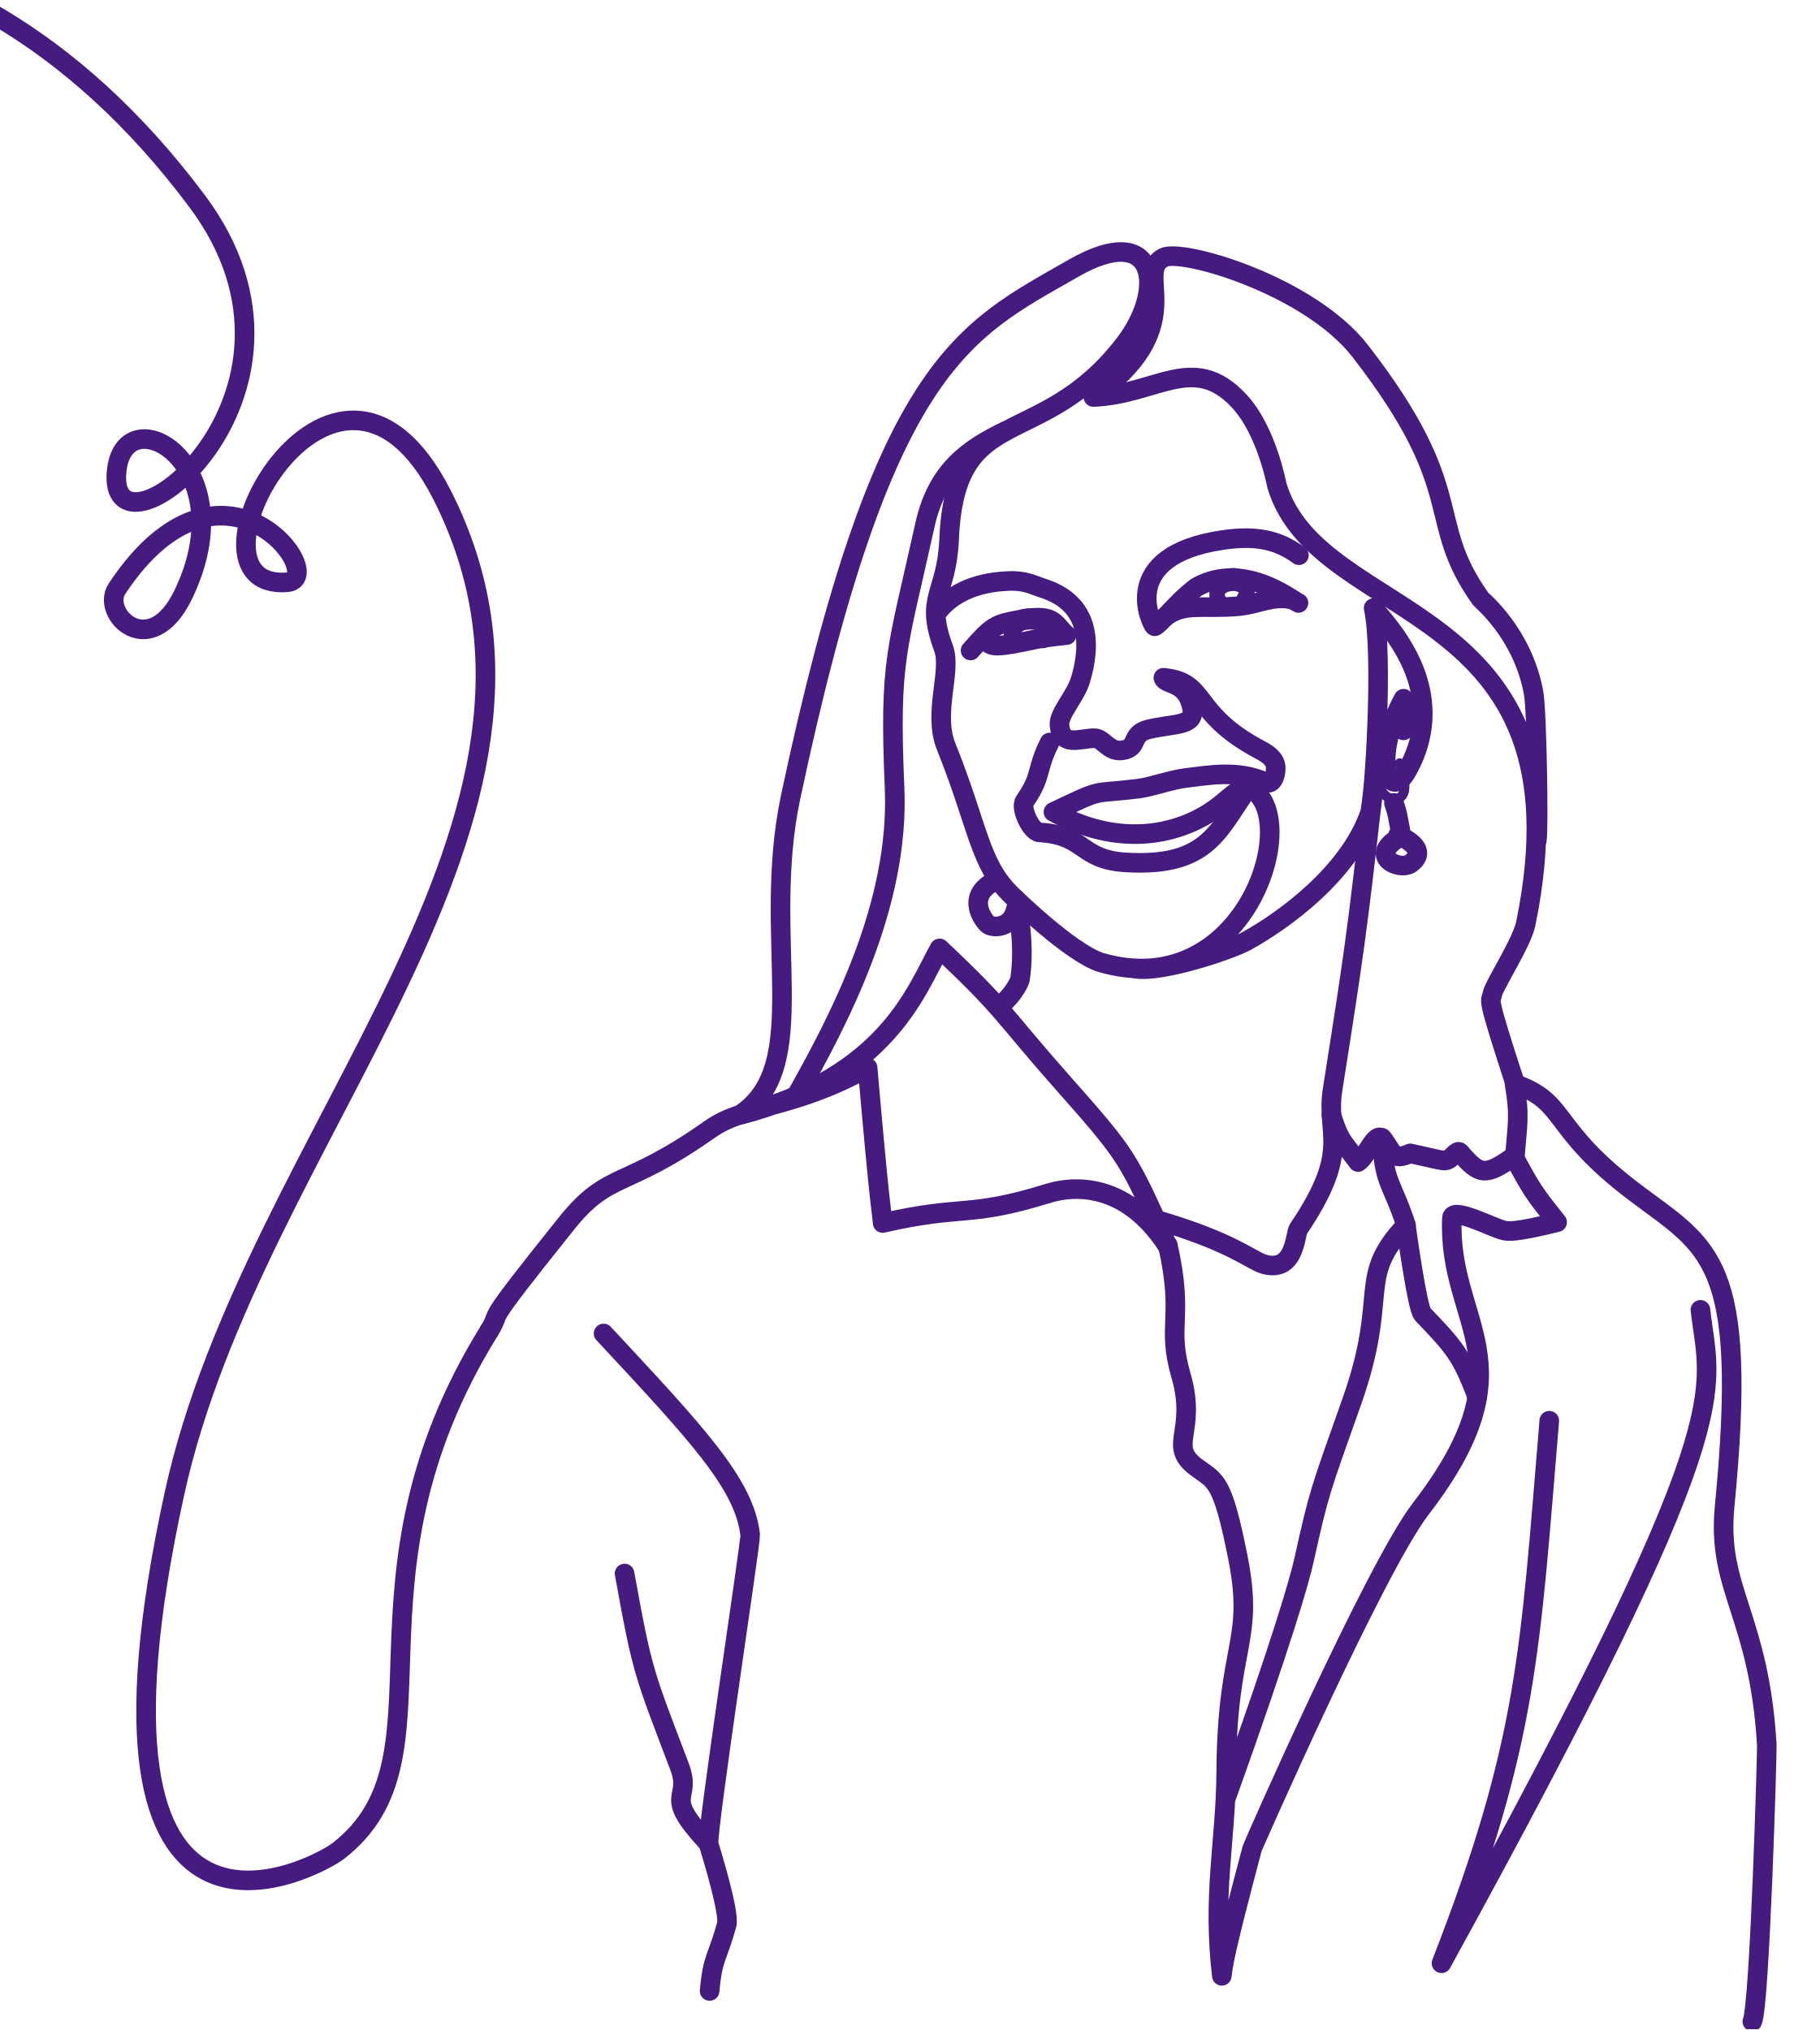
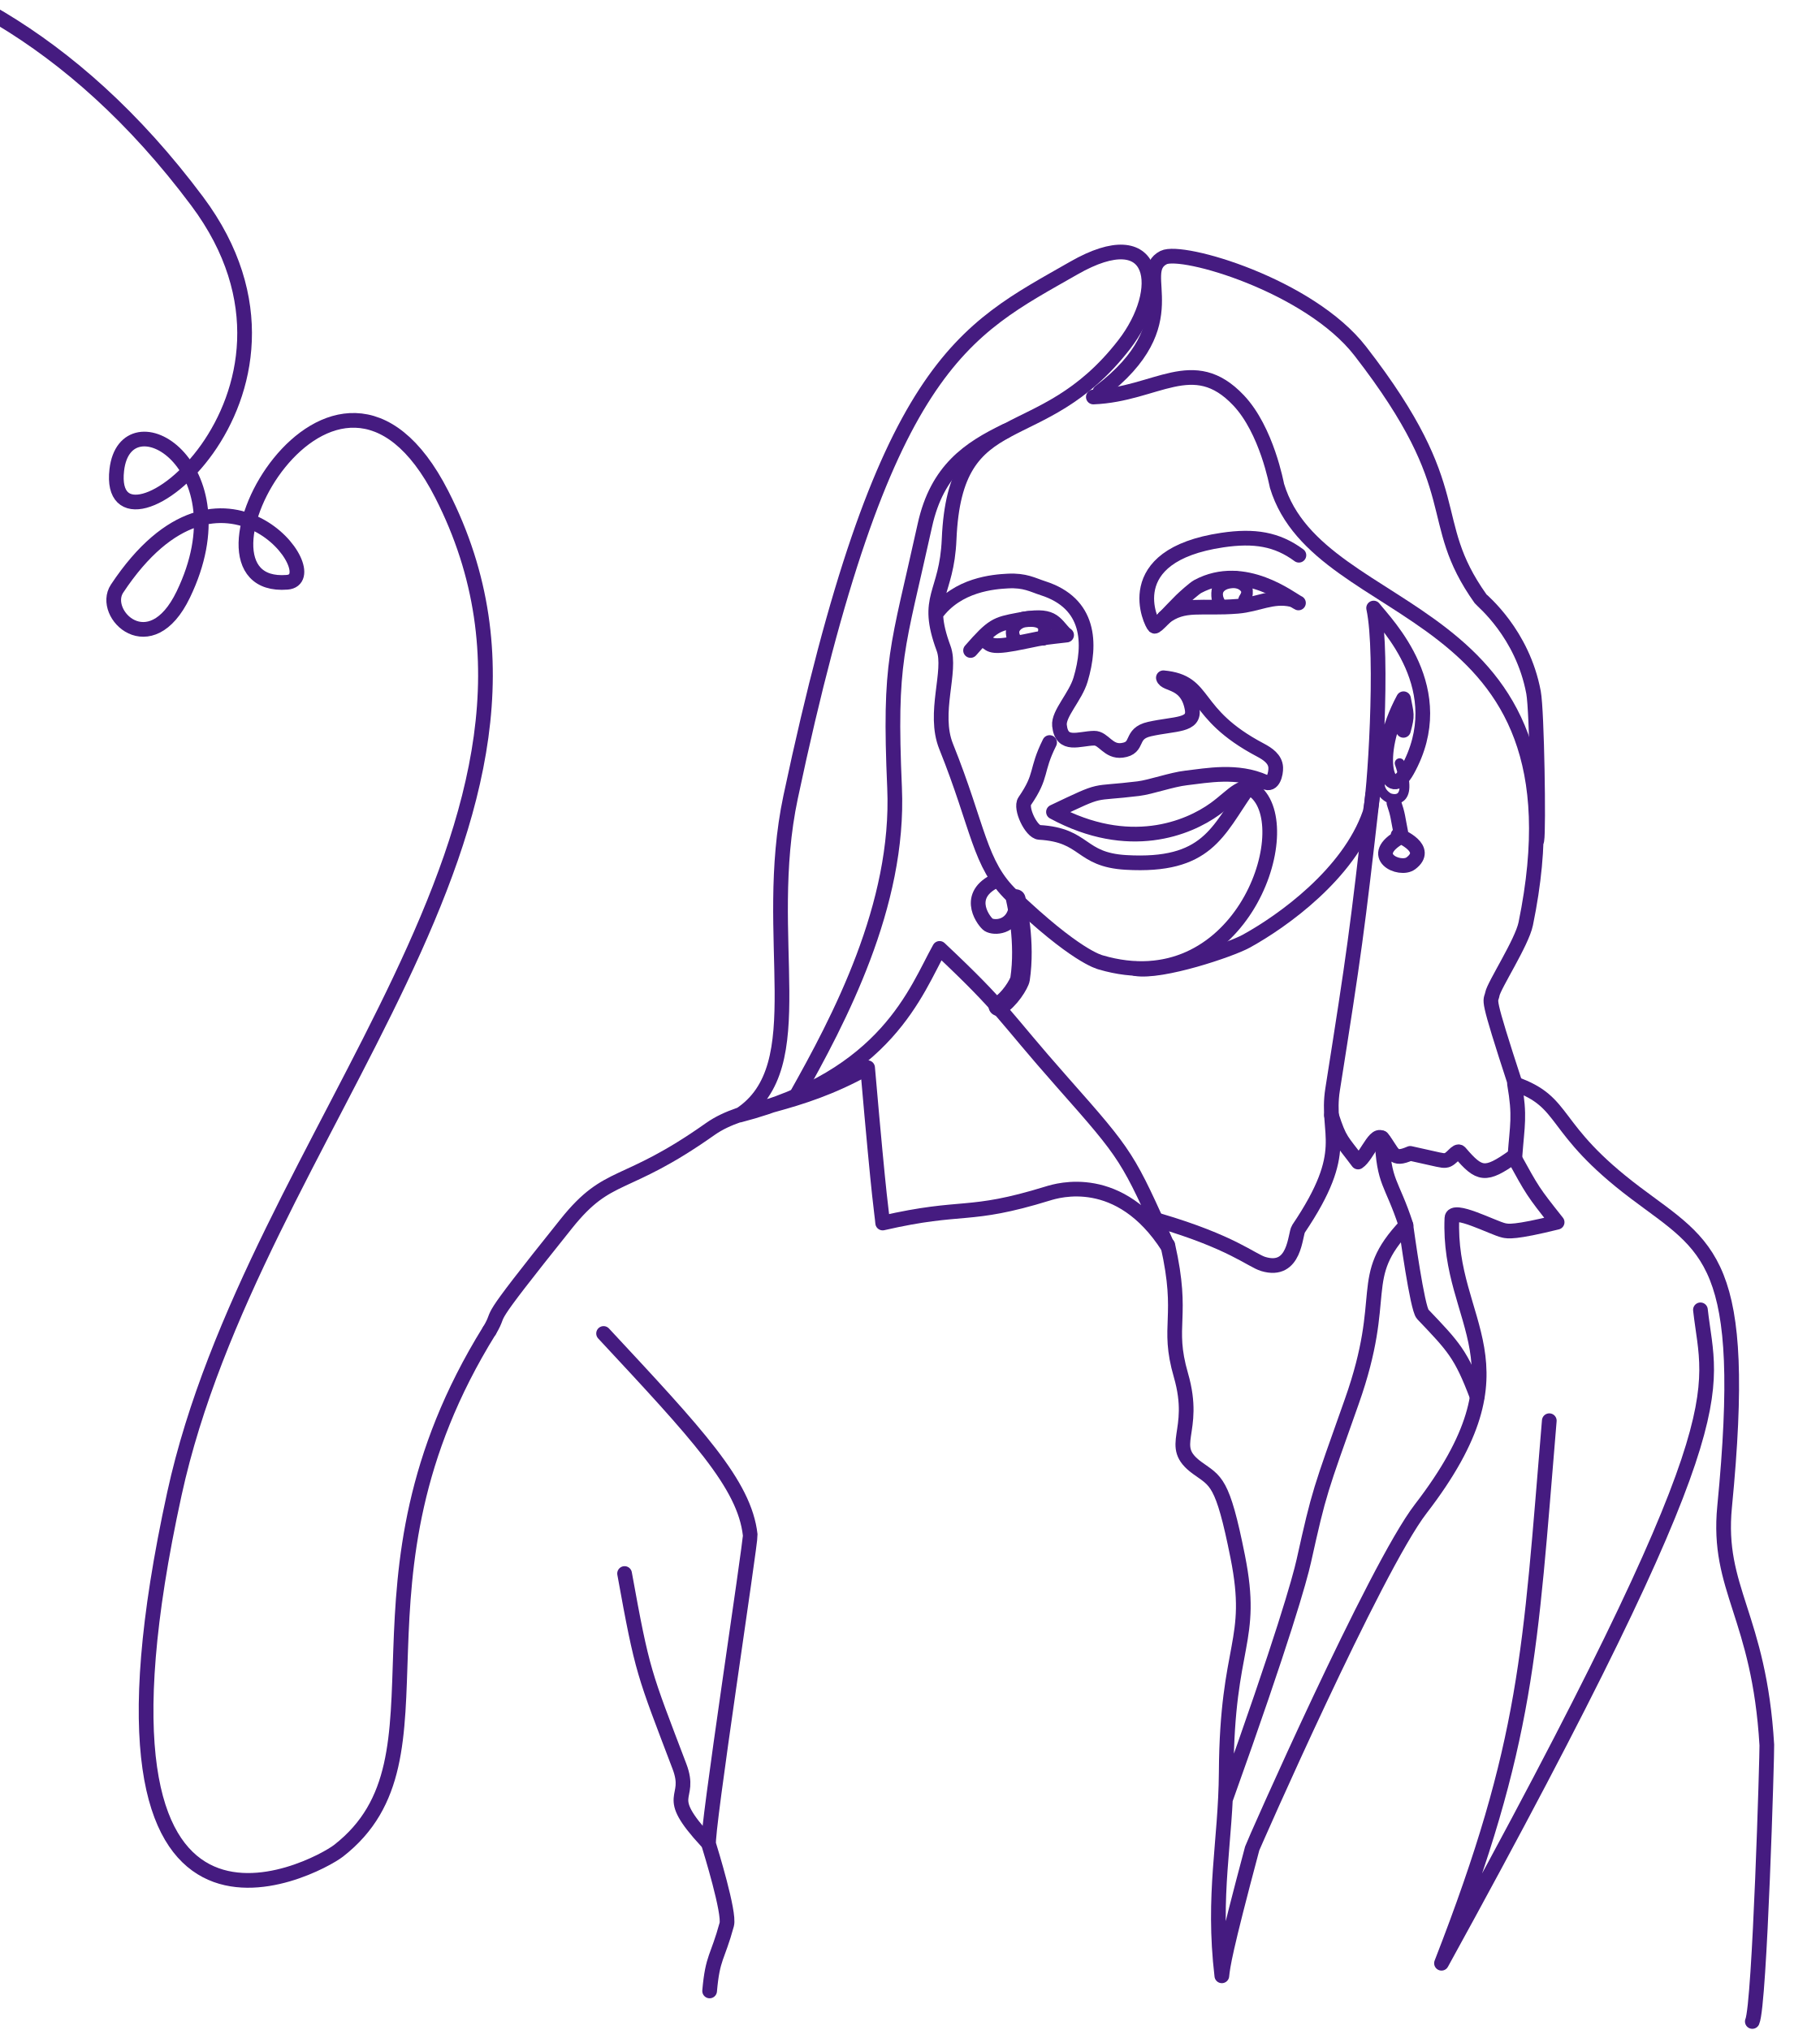
<svg xmlns="http://www.w3.org/2000/svg" width="100%" height="100%" viewBox="0 0 1548 1727" version="1.1" xml:space="preserve" style="fill-rule:evenodd;clip-rule:evenodd;stroke-linecap:round;stroke-linejoin:round;stroke-miterlimit:1.5;">
  <g transform="matrix(1,0,0,1,-1784,0)">
    <g id="Artboard2" transform="matrix(0.885014,0,0,0.696006,27.91019,0)">
      <rect x="1984.252" y="0" width="1748.031" height="2480.315" style="fill:none;" />
      <clipPath id="_clip1">
        <rect x="1984.252" y="0" width="1748.031" height="2480.315" />
      </clipPath>
      <g clip-path="url(#_clip1)">
        <g transform="matrix(0.835365,0,0,1.062216,653.3761,-99.41788)">
-           <path d="M2669.809,800.35C2694.507,765.972 2737.104,763.036 2752.627,762.214C2772.546,761.16 2781.243,766.673 2793.156,770.485C2847.336,787.819 2848.751,833.985 2836.398,875.621C2830.538,895.374 2810.729,914.882 2812.127,928.37C2814.741,953.588 2834.795,943.304 2852.055,943.056C2862.966,942.898 2868.074,959.119 2884.114,957.041C2904.752,954.367 2892.02,937.896 2915.75,932.559C2945.169,925.942 2968.195,929.129 2964.757,909.378C2959.104,876.899 2933.955,882.234 2931.65,873.524C2983.358,878.343 2962.731,914.163 3043.312,956.685C3051.79,961.159 3060.472,967.045 3060.92,976.859C3061.242,983.917 3057.865,998.456 3048.568,993.408C3016.6,979.04 2981.827,986.026 2957.934,988.776C2940.812,990.747 2917.494,999.305 2902.725,1001.12C2846.191,1008.067 2865.305,999.367 2805.212,1027.928C2892.108,1074.976 2960.224,1046.715 2991.048,1024.424C3012.636,1008.813 3023.724,991.148 3039.068,1005.975C3086.994,1052.284 3017.871,1247.498 2859.589,1201.054C2857.76,1200.518 2830.391,1193.903 2757.65,1124.341C2719.653,1088.005 2719.242,1045.967 2681.711,952.563C2666.151,913.841 2688.454,865.714 2678.789,839.659C2656.437,779.394 2682.41,778.779 2685.16,714.051C2691.999,553.093 2789.51,615.654 2886.62,490.02C2935.222,427.142 2925.21,346.674 2828.419,402.166C2702.071,474.603 2609.002,509.977 2502.812,1010.716C2468.373,1173.117 2530.311,1320.831 2444.053,1376.775C2613.99,1332.648 2647.257,1233.078 2674.172,1184.947C2750.418,1256.63 2745.588,1260.02 2815.505,1339.062C2890.877,1424.271 2890.677,1424.743 2936.82,1528.034C2881.23,1441.548 2810.181,1463.436 2798.632,1466.994C2705.692,1495.626 2703.096,1479.312 2608.7,1500.947C2607.488,1486.631 2605.709,1487.267 2591.357,1322.201C2506.787,1369.51 2450.147,1364.663 2410.173,1392.919C2310.761,1463.191 2293.789,1440.434 2244.861,1501.529C2142.57,1629.259 2173.056,1596.323 2156.368,1624.681" style="fill:none;stroke:rgb(69,27,128);stroke-width:22.54px;" />
+           <path d="M2669.809,800.35C2694.507,765.972 2737.104,763.036 2752.627,762.214C2772.546,761.16 2781.243,766.673 2793.156,770.485C2847.336,787.819 2848.751,833.985 2836.398,875.621C2830.538,895.374 2810.729,914.882 2812.127,928.37C2814.741,953.588 2834.795,943.304 2852.055,943.056C2862.966,942.898 2868.074,959.119 2884.114,957.041C2904.752,954.367 2892.02,937.896 2915.75,932.559C2945.169,925.942 2968.195,929.129 2964.757,909.378C2959.104,876.899 2933.955,882.234 2931.65,873.524C2983.358,878.343 2962.731,914.163 3043.312,956.685C3051.79,961.159 3060.472,967.045 3060.92,976.859C3061.242,983.917 3057.865,998.456 3048.568,993.408C3016.6,979.04 2981.827,986.026 2957.934,988.776C2940.812,990.747 2917.494,999.305 2902.725,1001.12C2846.191,1008.067 2865.305,999.367 2805.212,1027.928C2892.108,1074.976 2960.224,1046.715 2991.048,1024.424C3012.636,1008.813 3023.724,991.148 3039.068,1005.975C3086.994,1052.284 3017.871,1247.498 2859.589,1201.054C2857.76,1200.518 2830.391,1193.903 2757.65,1124.341C2719.653,1088.005 2719.242,1045.967 2681.711,952.563C2666.151,913.841 2688.454,865.714 2678.789,839.659C2656.437,779.394 2682.41,778.779 2685.16,714.051C2691.999,553.093 2789.51,615.654 2886.62,490.02C2935.222,427.142 2925.21,346.674 2828.419,402.166C2702.071,474.603 2609.002,509.977 2502.812,1010.716C2468.373,1173.117 2530.311,1320.831 2444.053,1376.775C2613.99,1332.648 2647.257,1233.078 2674.172,1184.947C2750.418,1256.63 2745.588,1260.02 2815.505,1339.062C2890.877,1424.271 2890.677,1424.743 2936.82,1528.034C2881.23,1441.548 2810.181,1463.436 2798.632,1466.994C2705.692,1495.626 2703.096,1479.312 2608.7,1500.947C2607.488,1486.631 2605.709,1487.267 2591.357,1322.201C2506.787,1369.51 2450.147,1364.663 2410.173,1392.919C2310.761,1463.191 2293.789,1440.434 2244.861,1501.529C2142.57,1629.259 2173.056,1596.323 2156.368,1624.681" style="fill:none;stroke:rgb(69,27,128);stroke-width:16.91px;" />
        </g>
        <g transform="matrix(0.835365,0,0,1.062216,653.3761,-99.41788)">
-           <path d="M2287.601,1628.054C2395.159,1743.672 2449.765,1801.426 2456.293,1859.855C2457.157,1867.582 2405.337,2205.496 2408.528,2215.838C2410.761,2223.076 2432.918,2294.893 2429.281,2308.225C2418.683,2347.078 2413.1,2344.955 2409.606,2384.62" style="fill:none;stroke:rgb(69,27,128);stroke-width:22.54px;" />
+           <path d="M2287.601,1628.054C2395.159,1743.672 2449.765,1801.426 2456.293,1859.855C2457.157,1867.582 2405.337,2205.496 2408.528,2215.838C2410.761,2223.076 2432.918,2294.893 2429.281,2308.225C2418.683,2347.078 2413.1,2344.955 2409.606,2384.62" style="fill:none;stroke:rgb(69,27,128);stroke-width:16.91px;" />
        </g>
        <g transform="matrix(0.835365,0,0,1.062216,653.3761,-99.41788)">
-           <path d="M2311.758,1904.287C2332.46,2018.702 2333.804,2018.007 2374.897,2126.236C2390.173,2166.471 2353.888,2156.021 2406.235,2212.605" style="fill:none;stroke:rgb(69,27,128);stroke-width:22.54px;" />
+           <path d="M2311.758,1904.287C2332.46,2018.702 2333.804,2018.007 2374.897,2126.236C2390.173,2166.471 2353.888,2156.021 2406.235,2212.605" style="fill:none;stroke:rgb(69,27,128);stroke-width:16.91px;" />
        </g>
        <g transform="matrix(0.835365,0,0,1.062216,653.3761,-99.41788)">
-           <path d="M2936.699,1526.258C2955.88,1611.014 2934.949,1617.596 2951.859,1676.105C2971.142,1742.819 2934.834,1756.681 2970.617,1782.77C2992.077,1798.417 2999.653,1796.714 3017.225,1884.999C3036.931,1984.002 3004.961,1983.664 3003.97,2132.649C3003.433,2213.411 2987.808,2273.165 2998.919,2367.22C3000.261,2355.24 3001.938,2340.279 3033.845,2220.639C3034.512,2218.141 3175.365,1897.867 3227.686,1829.918C3357.765,1660.987 3258.351,1618.895 3263.622,1495.33C3264.198,1481.821 3311.102,1506.784 3323.259,1509.45C3328.115,1510.515 3335.63,1512.164 3384.684,1500.046C3356.17,1464.131 3356.66,1464.3 3334.617,1424.439C3302.028,1447.659 3295.272,1445.901 3272.947,1419.825C3269.306,1415.572 3263.367,1428.353 3256.321,1428.924C3251.608,1429.306 3251.777,1428.74 3215.669,1420.822C3194.606,1429.984 3197.09,1420.457 3183.152,1402.898C3185.213,1456.064 3194.173,1452.564 3210.84,1503.496C3152.621,1564.871 3192.477,1581.897 3148.395,1706.443C3111.723,1810.056 3111.116,1809.24 3093.257,1889.668C3088.561,1910.817 3069.546,1978.739 3003.025,2164.465" style="fill:none;stroke:rgb(69,27,128);stroke-width:22.54px;" />
+           <path d="M2936.699,1526.258C2955.88,1611.014 2934.949,1617.596 2951.859,1676.105C2971.142,1742.819 2934.834,1756.681 2970.617,1782.77C2992.077,1798.417 2999.653,1796.714 3017.225,1884.999C3036.931,1984.002 3004.961,1983.664 3003.97,2132.649C3003.433,2213.411 2987.808,2273.165 2998.919,2367.22C3000.261,2355.24 3001.938,2340.279 3033.845,2220.639C3034.512,2218.141 3175.365,1897.867 3227.686,1829.918C3357.765,1660.987 3258.351,1618.895 3263.622,1495.33C3264.198,1481.821 3311.102,1506.784 3323.259,1509.45C3328.115,1510.515 3335.63,1512.164 3384.684,1500.046C3356.17,1464.131 3356.66,1464.3 3334.617,1424.439C3302.028,1447.659 3295.272,1445.901 3272.947,1419.825C3269.306,1415.572 3263.367,1428.353 3256.321,1428.924C3251.608,1429.306 3251.777,1428.74 3215.669,1420.822C3194.606,1429.984 3197.09,1420.457 3183.152,1402.898C3185.213,1456.064 3194.173,1452.564 3210.84,1503.496C3152.621,1564.871 3192.477,1581.897 3148.395,1706.443C3111.723,1810.056 3111.116,1809.24 3093.257,1889.668C3088.561,1910.817 3069.546,1978.739 3003.025,2164.465" style="fill:none;stroke:rgb(69,27,128);stroke-width:16.91px;" />
        </g>
        <g transform="matrix(0.835365,0,0,1.062216,653.3761,-99.41788)">
-           <path d="M3336.081,1424.792C3338.817,1387.414 3342.174,1378.589 3335.625,1340.682C3397.666,1362.37 3375.328,1391.199 3474.696,1466.145C3559.415,1530.042 3605.285,1541.253 3577.377,1827.354C3568.074,1922.715 3617.155,1952.392 3625.936,2101.651C3626.335,2108.429 3617.856,2400.726 3609.248,2419.744" style="fill:none;stroke:rgb(69,27,128);stroke-width:22.54px;" />
+           <path d="M3336.081,1424.792C3338.817,1387.414 3342.174,1378.589 3335.625,1340.682C3397.666,1362.37 3375.328,1391.199 3474.696,1466.145C3559.415,1530.042 3605.285,1541.253 3577.377,1827.354C3568.074,1922.715 3617.155,1952.392 3625.936,2101.651C3626.335,2108.429 3617.856,2400.726 3609.248,2419.744" style="fill:none;stroke:rgb(69,27,128);stroke-width:16.91px;" />
        </g>
        <g transform="matrix(0.835365,0,0,1.062216,653.3761,-99.41788)">
-           <path d="M3549.564,1600.852C3560.532,1699.022 3600.54,1718.262 3251.639,2352.745C3351.274,2096.775 3353.333,1994.832 3375.668,1728.433" style="fill:none;stroke:rgb(69,27,128);stroke-width:22.54px;" />
+           <path d="M3549.564,1600.852C3560.532,1699.022 3600.54,1718.262 3251.639,2352.745C3351.274,2096.775 3353.333,1994.832 3375.668,1728.433" style="fill:none;stroke:rgb(69,27,128);stroke-width:16.91px;" />
        </g>
        <g transform="matrix(0.835365,0,0,1.062216,653.3761,-99.41788)">
-           <path d="M3210.684,1503.855C3211.821,1511.452 3223.782,1599.347 3230.037,1605.908C3265.798,1643.426 3274.172,1651.892 3292.596,1700.692" style="fill:none;stroke:rgb(69,27,128);stroke-width:22.54px;" />
+           <path d="M3210.684,1503.855C3211.821,1511.452 3223.782,1599.347 3230.037,1605.908C3265.798,1643.426 3274.172,1651.892 3292.596,1700.692" style="fill:none;stroke:rgb(69,27,128);stroke-width:16.91px;" />
        </g>
        <g transform="matrix(0.835365,0,0,1.062216,653.3761,-99.41788)">
-           <path d="M2899.636,1208.253C2929.944,1213.223 3008.873,1186.594 3026.804,1176.751C3069.587,1153.264 3144.828,1099.003 3169.111,1029.637C3174.416,1014.483 3185.159,846.568 3173.555,793.282C3188.058,811.835 3264.069,887.025 3212.323,980.139C3190.48,1019.445 3171.409,965.54 3207.981,897.646C3211.325,915.965 3212.922,915.652 3207.849,934.033" style="fill:none;stroke:rgb(69,27,128);stroke-width:22.54px;" />
+           <path d="M2899.636,1208.253C2929.944,1213.223 3008.873,1186.594 3026.804,1176.751C3069.587,1153.264 3144.828,1099.003 3169.111,1029.637C3174.416,1014.483 3185.159,846.568 3173.555,793.282C3188.058,811.835 3264.069,887.025 3212.323,980.139C3190.48,1019.445 3171.409,965.54 3207.981,897.646C3211.325,915.965 3212.922,915.652 3207.849,934.033" style="fill:none;stroke:rgb(69,27,128);stroke-width:16.91px;" />
        </g>
        <g transform="matrix(0.835365,0,0,1.062216,653.3761,-99.41788)">
-           <path d="M2851.085,550.439C2923.687,547.578 2965.858,498.988 3018.143,554.267C3050.715,588.704 3061.911,651.093 3062.375,652.628C3111.302,814.248 3426.154,778.963 3348.577,1156.607C3344.122,1178.297 3311.948,1227.457 3310.141,1237.594C3308.324,1247.786 3301.884,1234.862 3336.87,1342.042" style="fill:none;stroke:rgb(69,27,128);stroke-width:22.54px;" />
+           <path d="M2851.085,550.439C2923.687,547.578 2965.858,498.988 3018.143,554.267C3050.715,588.704 3061.911,651.093 3062.375,652.628C3111.302,814.248 3426.154,778.963 3348.577,1156.607C3344.122,1178.297 3311.948,1227.457 3310.141,1237.594C3308.324,1247.786 3301.884,1234.862 3336.87,1342.042" style="fill:none;stroke:rgb(69,27,128);stroke-width:16.91px;" />
        </g>
        <g transform="matrix(0.835365,0,0,1.062216,653.3761,-99.41788)">
-           <path d="M2858.586,544.555C2963.126,465.178 2897.392,407.387 2931.918,389.971C2953.001,379.337 3099.495,421.875 3158.217,497.633C3284.912,661.085 3230.859,690.044 3296.579,782.594C3298.165,784.827 3344.795,822.211 3357.533,890.395C3361.522,911.747 3363.56,1048.924 3361.35,1060.419" style="fill:none;stroke:rgb(69,27,128);stroke-width:22.54px;" />
+           <path d="M2858.586,544.555C2963.126,465.178 2897.392,407.387 2931.918,389.971C2953.001,379.337 3099.495,421.875 3158.217,497.633C3284.912,661.085 3230.859,690.044 3296.579,782.594C3298.165,784.827 3344.795,822.211 3357.533,890.395C3361.522,911.747 3363.56,1048.924 3361.35,1060.419" style="fill:none;stroke:rgb(69,27,128);stroke-width:16.91px;" />
        </g>
        <g transform="matrix(0.835365,0,0,1.062216,653.3761,-99.41788)">
-           <path d="M3172.49,1007.983C3154.409,1167.063 3151.256,1189.574 3126.355,1347.313C3118.072,1399.786 3148.913,1415.976 3087.125,1507.649C3082.928,1513.876 3083.664,1559.195 3046.713,1548.142C3032.985,1544.036 3010.654,1522.905 2926.253,1498.069" style="fill:none;stroke:rgb(69,27,128);stroke-width:22.54px;" />
+           <path d="M3172.49,1007.983C3154.409,1167.063 3151.256,1189.574 3126.355,1347.313C3118.072,1399.786 3148.913,1415.976 3087.125,1507.649C3082.928,1513.876 3083.664,1559.195 3046.713,1548.142C3032.985,1544.036 3010.654,1522.905 2926.253,1498.069" style="fill:none;stroke:rgb(69,27,128);stroke-width:16.91px;" />
        </g>
        <g transform="matrix(0.835365,0,0,1.062216,653.3761,-99.41788)">
-           <path d="M3125.04,1377C3134.692,1406.895 3136.629,1405.256 3155.671,1430.764C3166.894,1423.399 3177.154,1389.573 3186.111,1407.51" style="fill:none;stroke:rgb(69,27,128);stroke-width:22.54px;" />
+           <path d="M3125.04,1377C3134.692,1406.895 3136.629,1405.256 3155.671,1430.764C3166.894,1423.399 3177.154,1389.573 3186.111,1407.51" style="fill:none;stroke:rgb(69,27,128);stroke-width:16.91px;" />
        </g>
        <g transform="matrix(0.835365,0,0,1.062216,653.3761,-99.41788)">
-           <path d="M3087.084,787.413C3079.092,783.884 3024.909,739.736 2971.204,768.507C2967.325,770.585 2955.675,781.017 2952.018,784.628C2938.159,798.314 2923.084,815.83 2921.28,814.213C2917.606,810.921 2879.051,732.932 2999.485,715.08C3036.28,709.626 3062.349,713.885 3087.579,732.502" style="fill:none;stroke:rgb(69,27,128);stroke-width:22.54px;" />
+           <path d="M3087.084,787.413C3079.092,783.884 3024.909,739.736 2971.204,768.507C2967.325,770.585 2955.675,781.017 2952.018,784.628C2938.159,798.314 2923.084,815.83 2921.28,814.213C2917.606,810.921 2879.051,732.932 2999.485,715.08C3036.28,709.626 3062.349,713.885 3087.579,732.502" style="fill:none;stroke:rgb(69,27,128);stroke-width:16.91px;" />
        </g>
        <g transform="matrix(0.835365,0,0,1.062216,653.3761,-99.41788)">
-           <path d="M2932.672,804.286C2955.289,786.528 2975.023,794.718 3017.072,791.256C3040.245,789.348 3057.32,778.342 3079.609,783.57" style="fill:none;stroke:rgb(69,27,128);stroke-width:22.54px;" />
+           <path d="M2932.672,804.286C2955.289,786.528 2975.023,794.718 3017.072,791.256C3040.245,789.348 3057.32,778.342 3079.609,783.57" style="fill:none;stroke:rgb(69,27,128);stroke-width:16.91px;" />
        </g>
        <g transform="matrix(0.512978,0,0,0.96712,1626.068,-27.10395)">
-           <path d="M2982.53,790.648C2976.419,782.797 2973.158,762.3 3006.248,760.508C3029.619,759.242 3043.121,773.803 3028.786,788.073" style="fill:none;stroke:rgb(69,27,128);stroke-width:29.03px;" />
+           <path d="M2982.53,790.648C2976.419,782.797 2973.158,762.3 3006.248,760.508C3029.619,759.242 3043.121,773.803 3028.786,788.073" style="fill:none;stroke:rgb(69,27,128);stroke-width:21.77px;" />
        </g>
        <g transform="matrix(0.835365,0,0,1.062216,653.3761,-99.41788)">
-           <path d="M2819.368,824.095C2805.133,809.151 2804.984,799.385 2764.949,807.005C2739.301,811.886 2735.453,812.779 2709.832,842.122" style="fill:none;stroke:rgb(69,27,128);stroke-width:22.54px;" />
+           <path d="M2819.368,824.095C2805.133,809.151 2804.984,799.385 2764.949,807.005C2739.301,811.886 2735.453,812.779 2709.832,842.122" style="fill:none;stroke:rgb(69,27,128);stroke-width:16.91px;" />
        </g>
        <g transform="matrix(0.835365,0,0,1.062216,653.3761,-99.41788)">
-           <path d="M2820.328,824.381C2796.515,827.217 2796.54,826.646 2773.197,831.641C2733.822,840.068 2733.624,835.972 2727.409,831.542" style="fill:none;stroke:rgb(69,27,128);stroke-width:22.54px;" />
+           <path d="M2820.328,824.381C2796.515,827.217 2796.54,826.646 2773.197,831.641C2733.822,840.068 2733.624,835.972 2727.409,831.542" style="fill:none;stroke:rgb(69,27,128);stroke-width:16.91px;" />
        </g>
        <g transform="matrix(0.706956,0,0,1.062216,1012.327,-99.41788)">
-           <path d="M2755.304,831.568C2744.711,816.945 2757.726,807.665 2767.758,806.346C2778.785,804.895 2802.551,804.573 2793.242,827.325" style="fill:none;stroke:rgb(69,27,128);stroke-width:24.34px;" />
+           <path d="M2755.304,831.568C2744.711,816.945 2757.726,807.665 2767.758,806.346C2778.785,804.895 2802.551,804.573 2793.242,827.325" style="fill:none;stroke:rgb(69,27,128);stroke-width:18.25px;" />
        </g>
        <g transform="matrix(0.835365,0,0,1.062216,653.3761,-99.41788)">
-           <path d="M2800.747,948.043C2784.208,981.214 2793.012,985.138 2772.102,1015.533C2766.608,1023.519 2779.636,1050.901 2788.986,1051.438C2842.656,1054.521 2835.029,1082.864 2888.484,1086.003C2982.063,1091.499 2994.11,1050.242 3027.999,1001.906" style="fill:none;stroke:rgb(69,27,128);stroke-width:22.54px;" />
+           <path d="M2800.747,948.043C2784.208,981.214 2793.012,985.138 2772.102,1015.533C2766.608,1023.519 2779.636,1050.901 2788.986,1051.438C2842.656,1054.521 2835.029,1082.864 2888.484,1086.003C2982.063,1091.499 2994.11,1050.242 3027.999,1001.906" style="fill:none;stroke:rgb(69,27,128);stroke-width:16.91px;" />
        </g>
        <g transform="matrix(0.835365,0,0,1.062216,653.3761,-99.41788)">
          <path d="M2761.845,1128.172C2763.45,1135.362 2773.044,1178.341 2766.778,1220.132C2765.988,1225.399 2754.256,1244.814 2741.749,1251.445" style="fill:none;stroke:rgb(69,27,128);stroke-width:22.54px;" />
        </g>
        <g transform="matrix(0.835365,0,0,1.062216,653.3761,-99.41788)">
-           <path d="M2736.997,1107.869C2702.307,1125.892 2726.532,1155.295 2730.42,1157.704C2737.273,1161.95 2757.16,1160.815 2761.751,1140.132" style="fill:none;stroke:rgb(69,27,128);stroke-width:22.54px;" />
+           <path d="M2736.997,1107.869C2702.307,1125.892 2726.532,1155.295 2730.42,1157.704C2737.273,1161.95 2757.16,1160.815 2761.751,1140.132" style="fill:none;stroke:rgb(69,27,128);stroke-width:16.91px;" />
        </g>
        <g transform="matrix(0.835365,0,0,1.062216,653.3761,-99.41788)">
          <path d="M3203.503,971.835C3220.676,1021.927 3193.02,1013.069 3190.219,1011.269C3170.763,998.765 3186.649,979.101 3188.377,976.963" style="fill:none;stroke:rgb(69,27,128);stroke-width:11.27px;" />
        </g>
        <g transform="matrix(0.835365,0,0,1.062216,653.3761,-99.41788)">
-           <path d="M3196.941,1017.522C3201.826,1032.041 3200.916,1032.136 3205.628,1055.863C3164.299,1078.364 3203.686,1096.677 3216.457,1086.985C3238.725,1070.085 3204.284,1055.742 3201.658,1054.648" style="fill:none;stroke:rgb(69,27,128);stroke-width:22.54px;" />
+           <path d="M3196.941,1017.522C3201.826,1032.041 3200.916,1032.136 3205.628,1055.863C3164.299,1078.364 3203.686,1096.677 3216.457,1086.985C3238.725,1070.085 3204.284,1055.742 3201.658,1054.648" style="fill:none;stroke:rgb(69,27,128);stroke-width:16.91px;" />
        </g>
        <g transform="matrix(0.835365,0,0,1.062216,653.3761,-99.41788)">
-           <path d="M2750.479,589.381C2708.341,609.834 2671.375,634.018 2657.293,697.906C2625.424,842.492 2615.932,851.957 2622.398,1000.216C2628.288,1135.27 2558.62,1266.856 2508.466,1355.888" style="fill:none;stroke:rgb(69,27,128);stroke-width:22.54px;" />
+           <path d="M2750.479,589.381C2708.341,609.834 2671.375,634.018 2657.293,697.906C2625.424,842.492 2615.932,851.957 2622.398,1000.216C2628.288,1135.27 2558.62,1266.856 2508.466,1355.888" style="fill:none;stroke:rgb(69,27,128);stroke-width:16.91px;" />
        </g>
        <g transform="matrix(1.438834,0,0,1.829564,-1305.863,-1105.454)">
-           <path d="M2003.732,576.432C2038.199,567.448 2249.353,512.412 2418.35,738.648C2515.897,869.233 2356.382,989.875 2364.655,918.226C2370.453,868.015 2450.975,914.418 2409.103,1001.368C2387.056,1047.15 2353.652,1014.364 2364.834,997.488C2435.03,891.549 2507.42,990.931 2478.444,993.232C2398.942,999.544 2509.839,793.506 2581.736,934.487C2692.547,1151.772 2456.024,1359.951 2403.138,1602.235C2328.547,1943.959 2497.763,1852.391 2512.773,1840.713C2593.448,1777.95 2509.166,1661.724 2613.499,1493.265" style="fill:none;stroke:rgb(69,27,128);stroke-width:13.09px;" />
+           <path d="M2003.732,576.432C2038.199,567.448 2249.353,512.412 2418.35,738.648C2515.897,869.233 2356.382,989.875 2364.655,918.226C2370.453,868.015 2450.975,914.418 2409.103,1001.368C2387.056,1047.15 2353.652,1014.364 2364.834,997.488C2435.03,891.549 2507.42,990.931 2478.444,993.232C2398.942,999.544 2509.839,793.506 2581.736,934.487C2692.547,1151.772 2456.024,1359.951 2403.138,1602.235C2328.547,1943.959 2497.763,1852.391 2512.773,1840.713C2593.448,1777.95 2509.166,1661.724 2613.499,1493.265" style="fill:none;stroke:rgb(69,27,128);stroke-width:9.82px;" />
        </g>
      </g>
    </g>
  </g>
</svg>
